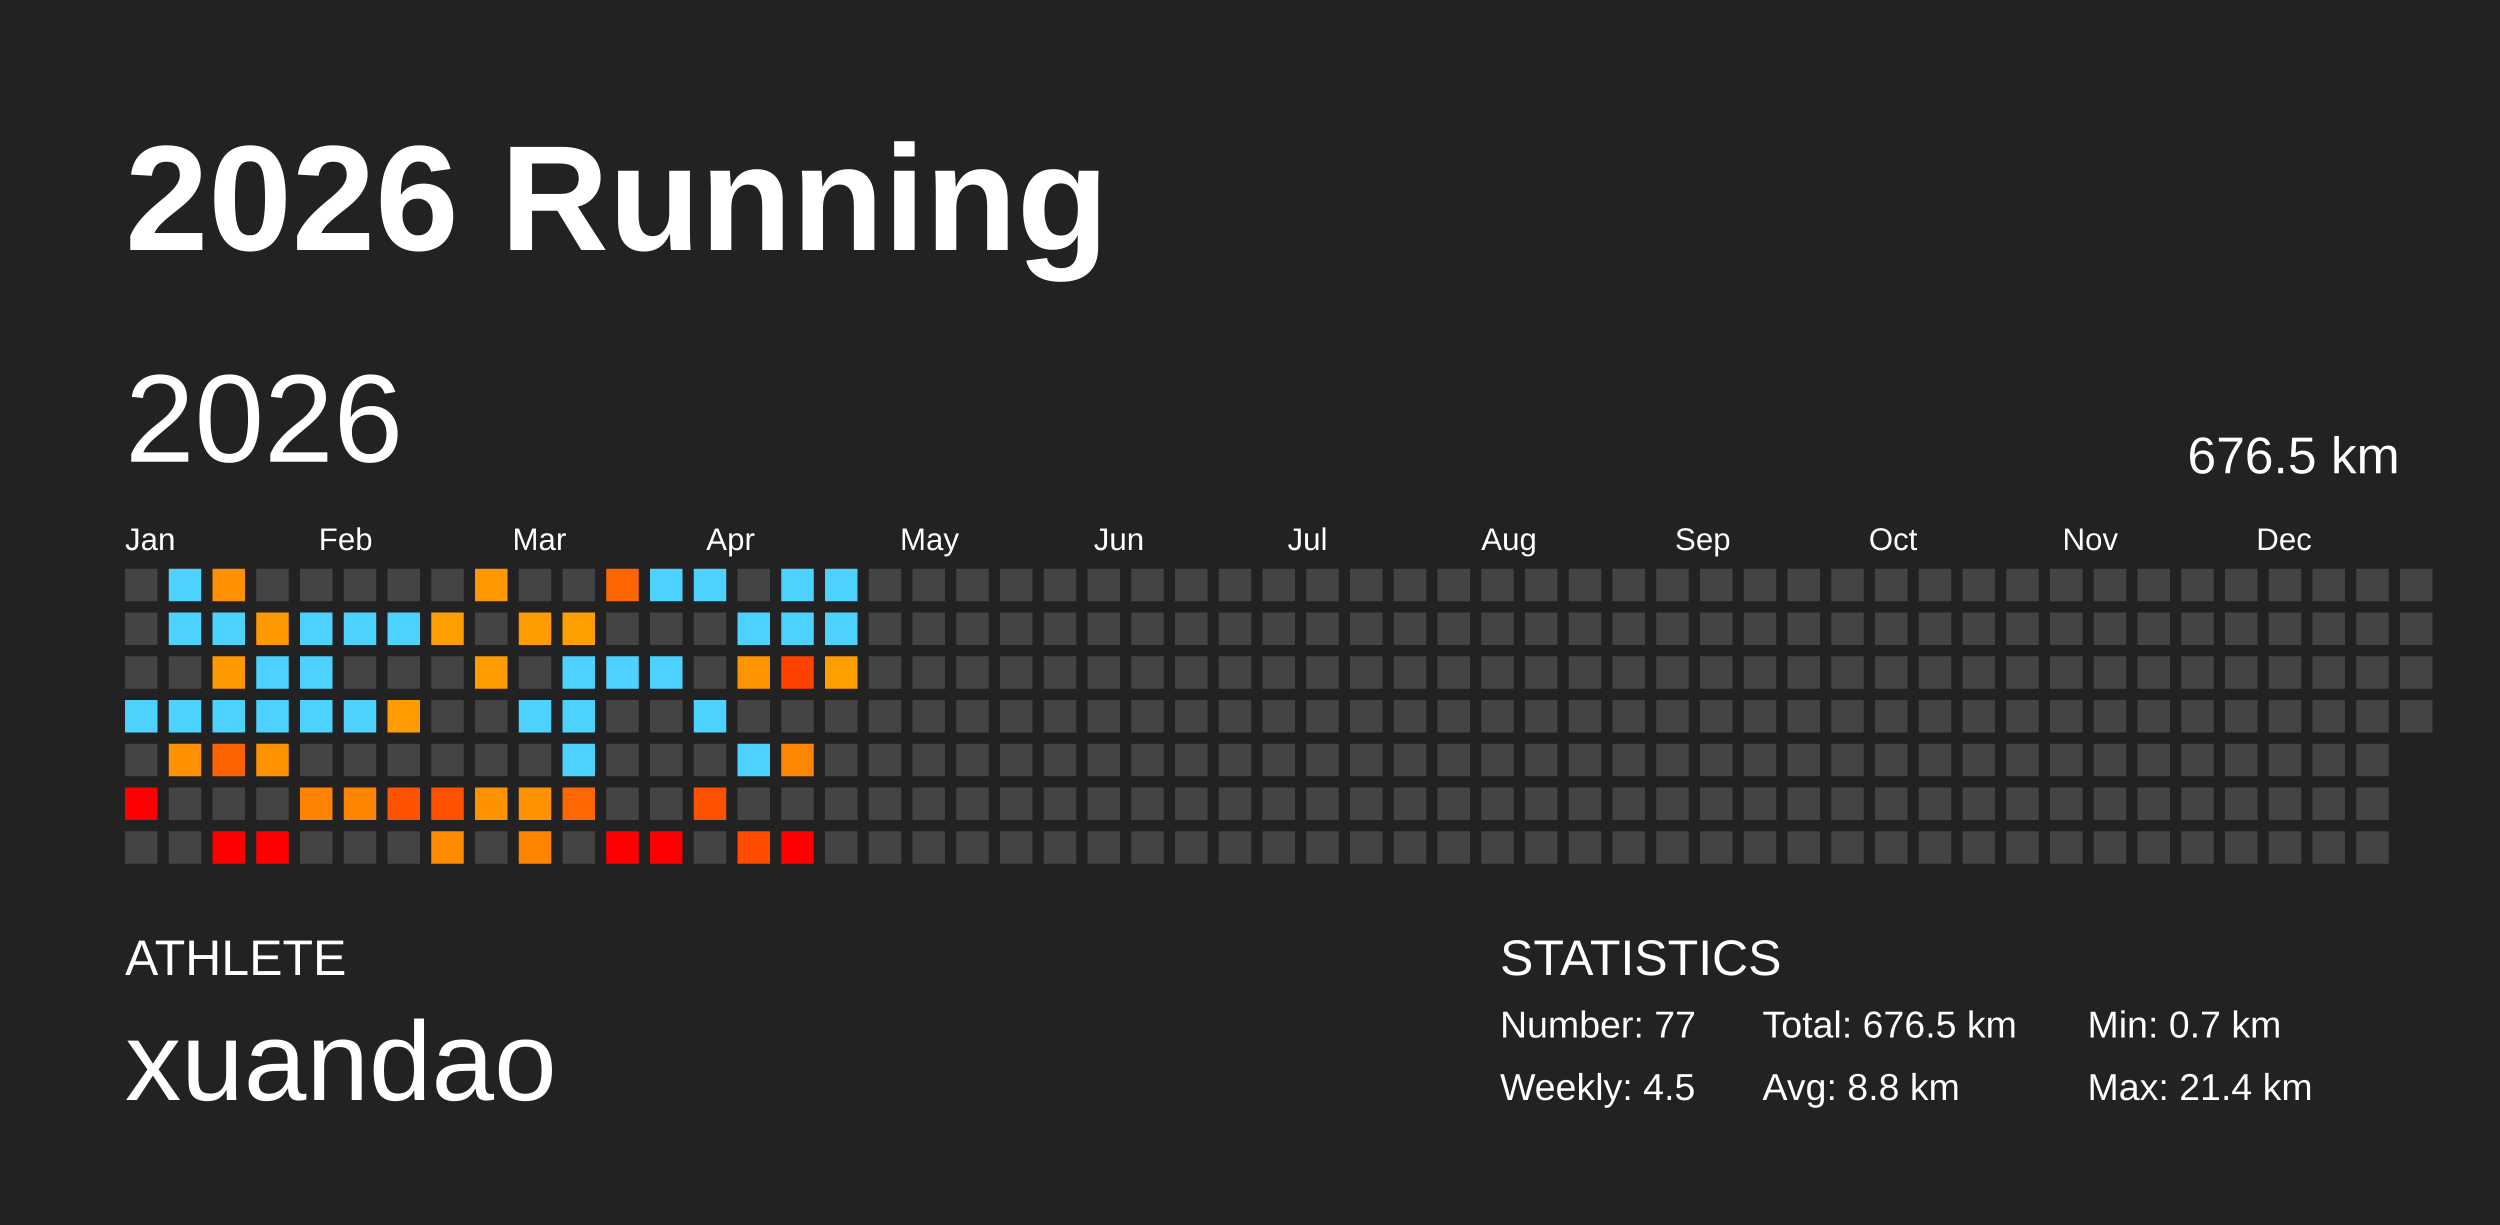
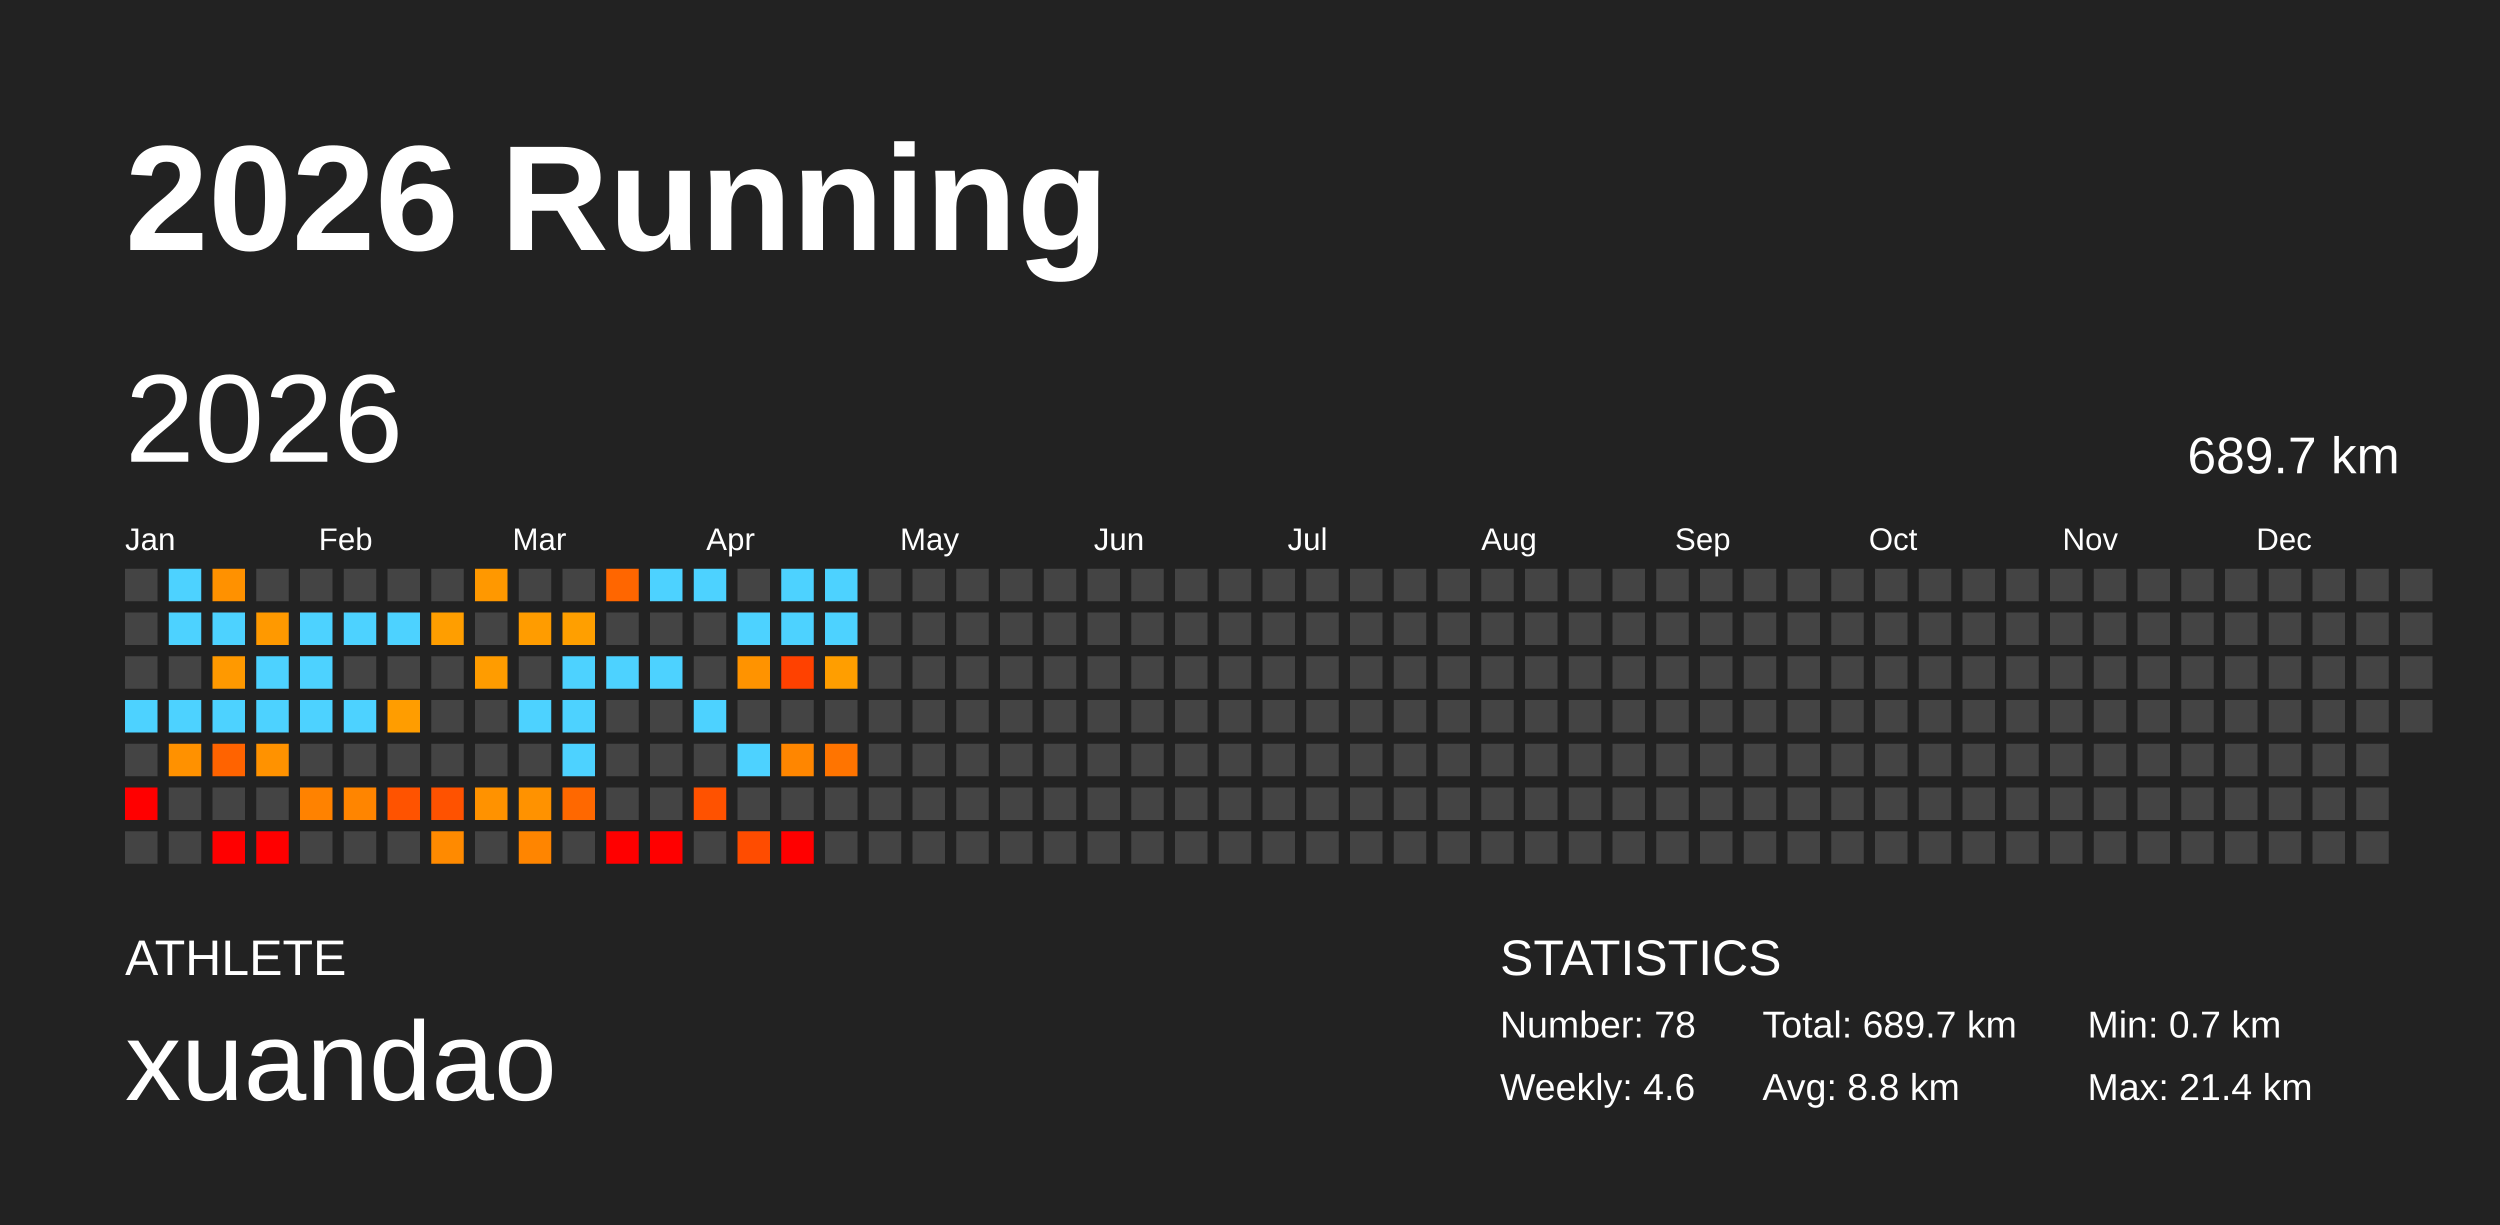
<svg xmlns="http://www.w3.org/2000/svg" baseProfile="full" height="98mm" version="1.1" viewBox="0,0,200,98" width="200mm">
  <defs />
  <rect fill="#222222" height="98" width="200" x="0" y="0" />
  <text fill="#FFFFFF" style="font-size:12px; font-family:Arial; font-weight:bold;" x="10" y="20">2026 Running</text>
  <text fill="#FFFFFF" style="font-size:4px; font-family:Arial" x="10" y="78">ATHLETE</text>
  <text fill="#FFFFFF" style="font-size:9px; font-family:Arial" x="10" y="88">xuandao</text>
  <text fill="#FFFFFF" style="font-size:4px; font-family:Arial" x="120" y="78">STATISTICS</text>
-   <text fill="#FFFFFF" style="font-size:3px; font-family:Arial" x="120" y="83">Number: 77</text>
-   <text fill="#FFFFFF" style="font-size:3px; font-family:Arial" x="120" y="88">Weekly: 4.5</text>
-   <text fill="#FFFFFF" style="font-size:3px; font-family:Arial" x="141" y="83">Total: 676.5 km</text>
+   <text fill="#FFFFFF" style="font-size:3px; font-family:Arial" x="120" y="83">Number: 78</text>
+   <text fill="#FFFFFF" style="font-size:3px; font-family:Arial" x="120" y="88">Weekly: 4.6</text>
+   <text fill="#FFFFFF" style="font-size:3px; font-family:Arial" x="141" y="83">Total: 689.7 km</text>
  <text fill="#FFFFFF" style="font-size:3px; font-family:Arial" x="141" y="88">Avg: 8.8 km</text>
  <text fill="#FFFFFF" style="font-size:3px; font-family:Arial" x="167" y="83">Min: 0.7 km</text>
  <text fill="#FFFFFF" style="font-size:3px; font-family:Arial" x="167" y="88">Max: 21.4 km</text>
  <text dominant-baseline="hanging" fill="#FFFFFF" style="font-size:10.0px; font-family:Arial;" x="10" y="30">2026</text>
-   <text dominant-baseline="hanging" fill="#FFFFFF" style="font-size:4.125px; font-family:Arial;" x="175" y="35">676.5 km</text>
+   <text dominant-baseline="hanging" fill="#FFFFFF" style="font-size:4.125px; font-family:Arial;" x="175" y="35">689.7 km</text>
  <text fill="#FFFFFF" style="font-size:2.5px; font-family:Arial" x="10.0" y="44">Jan</text>
  <text fill="#FFFFFF" style="font-size:2.5px; font-family:Arial" x="25.5" y="44">Feb</text>
  <text fill="#FFFFFF" style="font-size:2.5px; font-family:Arial" x="41.0" y="44">Mar</text>
  <text fill="#FFFFFF" style="font-size:2.5px; font-family:Arial" x="56.5" y="44">Apr</text>
  <text fill="#FFFFFF" style="font-size:2.5px; font-family:Arial" x="72.0" y="44">May</text>
  <text fill="#FFFFFF" style="font-size:2.5px; font-family:Arial" x="87.5" y="44">Jun</text>
  <text fill="#FFFFFF" style="font-size:2.5px; font-family:Arial" x="103.0" y="44">Jul</text>
  <text fill="#FFFFFF" style="font-size:2.5px; font-family:Arial" x="118.5" y="44">Aug</text>
  <text fill="#FFFFFF" style="font-size:2.5px; font-family:Arial" x="134.0" y="44">Sep</text>
  <text fill="#FFFFFF" style="font-size:2.5px; font-family:Arial" x="149.5" y="44">Oct</text>
  <text fill="#FFFFFF" style="font-size:2.5px; font-family:Arial" x="165.0" y="44">Nov</text>
  <text fill="#FFFFFF" style="font-size:2.5px; font-family:Arial" x="180.5" y="44">Dec</text>
  <rect fill="#444444" height="2.6" width="2.6" x="10.0" y="45.5" />
  <rect fill="#444444" height="2.6" width="2.6" x="10.0" y="49.0" />
  <rect fill="#444444" height="2.6" width="2.6" x="10.0" y="52.5" />
  <rect fill="#4dd2ff" height="2.6" width="2.6" x="10.0" y="56.0" />
  <rect fill="#444444" height="2.6" width="2.6" x="10.0" y="59.5" />
  <rect fill="red" height="2.6" width="2.6" x="10.0" y="63.0" />
  <rect fill="#444444" height="2.6" width="2.6" x="10.0" y="66.5" />
  <rect fill="#4dd2ff" height="2.6" width="2.6" x="13.5" y="45.5" />
  <rect fill="#4dd2ff" height="2.6" width="2.6" x="13.5" y="49.0" />
  <rect fill="#444444" height="2.6" width="2.6" x="13.5" y="52.5" />
  <rect fill="#4dd2ff" height="2.6" width="2.6" x="13.5" y="56.0" />
  <rect fill="#ff9100" height="2.6" width="2.6" x="13.5" y="59.5" />
  <rect fill="#444444" height="2.6" width="2.6" x="13.5" y="63.0" />
  <rect fill="#444444" height="2.6" width="2.6" x="13.5" y="66.5" />
  <rect fill="#ff9100" height="2.6" width="2.6" x="17.0" y="45.5" />
  <rect fill="#4dd2ff" height="2.6" width="2.6" x="17.0" y="49.0" />
  <rect fill="#ff9900" height="2.6" width="2.6" x="17.0" y="52.5" />
  <rect fill="#4dd2ff" height="2.6" width="2.6" x="17.0" y="56.0" />
  <rect fill="#ff6300" height="2.6" width="2.6" x="17.0" y="59.5" />
  <rect fill="#444444" height="2.6" width="2.6" x="17.0" y="63.0" />
  <rect fill="red" height="2.6" width="2.6" x="17.0" y="66.5" />
  <rect fill="#444444" height="2.6" width="2.6" x="20.5" y="45.5" />
  <rect fill="#ff9900" height="2.6" width="2.6" x="20.5" y="49.0" />
  <rect fill="#4dd2ff" height="2.6" width="2.6" x="20.5" y="52.5" />
  <rect fill="#4dd2ff" height="2.6" width="2.6" x="20.5" y="56.0" />
  <rect fill="#ff9200" height="2.6" width="2.6" x="20.5" y="59.5" />
  <rect fill="#444444" height="2.6" width="2.6" x="20.5" y="63.0" />
  <rect fill="red" height="2.6" width="2.6" x="20.5" y="66.5" />
  <rect fill="#444444" height="2.6" width="2.6" x="24.0" y="45.5" />
  <rect fill="#4dd2ff" height="2.6" width="2.6" x="24.0" y="49.0" />
  <rect fill="#4dd2ff" height="2.6" width="2.6" x="24.0" y="52.5" />
  <rect fill="#4dd2ff" height="2.6" width="2.6" x="24.0" y="56.0" />
  <rect fill="#444444" height="2.6" width="2.6" x="24.0" y="59.5" />
  <rect fill="#ff8200" height="2.6" width="2.6" x="24.0" y="63.0" />
  <rect fill="#444444" height="2.6" width="2.6" x="24.0" y="66.5" />
  <rect fill="#444444" height="2.6" width="2.6" x="27.5" y="45.5" />
  <rect fill="#4dd2ff" height="2.6" width="2.6" x="27.5" y="49.0" />
  <rect fill="#444444" height="2.6" width="2.6" x="27.5" y="52.5" />
  <rect fill="#4dd2ff" height="2.6" width="2.6" x="27.5" y="56.0" />
  <rect fill="#444444" height="2.6" width="2.6" x="27.5" y="59.5" />
  <rect fill="#ff8500" height="2.6" width="2.6" x="27.5" y="63.0" />
  <rect fill="#444444" height="2.6" width="2.6" x="27.5" y="66.5" />
  <rect fill="#444444" height="2.6" width="2.6" x="31.0" y="45.5" />
  <rect fill="#4dd2ff" height="2.6" width="2.6" x="31.0" y="49.0" />
  <rect fill="#444444" height="2.6" width="2.6" x="31.0" y="52.5" />
  <rect fill="#ff9d00" height="2.6" width="2.6" x="31.0" y="56.0" />
  <rect fill="#444444" height="2.6" width="2.6" x="31.0" y="59.5" />
  <rect fill="#ff5300" height="2.6" width="2.6" x="31.0" y="63.0" />
  <rect fill="#444444" height="2.6" width="2.6" x="31.0" y="66.5" />
  <rect fill="#444444" height="2.6" width="2.6" x="34.5" y="45.5" />
  <rect fill="#ff9e00" height="2.6" width="2.6" x="34.5" y="49.0" />
  <rect fill="#444444" height="2.6" width="2.6" x="34.5" y="52.5" />
  <rect fill="#444444" height="2.6" width="2.6" x="34.5" y="56.0" />
  <rect fill="#444444" height="2.6" width="2.6" x="34.5" y="59.5" />
  <rect fill="#ff5200" height="2.6" width="2.6" x="34.5" y="63.0" />
  <rect fill="#ff8a00" height="2.6" width="2.6" x="34.5" y="66.5" />
  <rect fill="#ff9800" height="2.6" width="2.6" x="38.0" y="45.5" />
  <rect fill="#444444" height="2.6" width="2.6" x="38.0" y="49.0" />
  <rect fill="#ff9c00" height="2.6" width="2.6" x="38.0" y="52.5" />
  <rect fill="#444444" height="2.6" width="2.6" x="38.0" y="56.0" />
  <rect fill="#444444" height="2.6" width="2.6" x="38.0" y="59.5" />
  <rect fill="#ff9200" height="2.6" width="2.6" x="38.0" y="63.0" />
  <rect fill="#444444" height="2.6" width="2.6" x="38.0" y="66.5" />
  <rect fill="#444444" height="2.6" width="2.6" x="41.5" y="45.5" />
  <rect fill="#ff9c00" height="2.6" width="2.6" x="41.5" y="49.0" />
  <rect fill="#444444" height="2.6" width="2.6" x="41.5" y="52.5" />
  <rect fill="#4dd2ff" height="2.6" width="2.6" x="41.5" y="56.0" />
  <rect fill="#444444" height="2.6" width="2.6" x="41.5" y="59.5" />
  <rect fill="#ff9200" height="2.6" width="2.6" x="41.5" y="63.0" />
  <rect fill="#ff8500" height="2.6" width="2.6" x="41.5" y="66.5" />
  <rect fill="#444444" height="2.6" width="2.6" x="45.0" y="45.5" />
  <rect fill="#ff9f00" height="2.6" width="2.6" x="45.0" y="49.0" />
  <rect fill="#4dd2ff" height="2.6" width="2.6" x="45.0" y="52.5" />
  <rect fill="#4dd2ff" height="2.6" width="2.6" x="45.0" y="56.0" />
  <rect fill="#4dd2ff" height="2.6" width="2.6" x="45.0" y="59.5" />
  <rect fill="#ff6800" height="2.6" width="2.6" x="45.0" y="63.0" />
  <rect fill="#444444" height="2.6" width="2.6" x="45.0" y="66.5" />
  <rect fill="#ff6600" height="2.6" width="2.6" x="48.5" y="45.5" />
  <rect fill="#444444" height="2.6" width="2.6" x="48.5" y="49.0" />
  <rect fill="#4dd2ff" height="2.6" width="2.6" x="48.5" y="52.5" />
  <rect fill="#444444" height="2.6" width="2.6" x="48.5" y="56.0" />
  <rect fill="#444444" height="2.6" width="2.6" x="48.5" y="59.5" />
  <rect fill="#444444" height="2.6" width="2.6" x="48.5" y="63.0" />
  <rect fill="red" height="2.6" width="2.6" x="48.5" y="66.5" />
  <rect fill="#4dd2ff" height="2.6" width="2.6" x="52.0" y="45.5" />
  <rect fill="#444444" height="2.6" width="2.6" x="52.0" y="49.0" />
  <rect fill="#4dd2ff" height="2.6" width="2.6" x="52.0" y="52.5" />
  <rect fill="#444444" height="2.6" width="2.6" x="52.0" y="56.0" />
  <rect fill="#444444" height="2.6" width="2.6" x="52.0" y="59.5" />
  <rect fill="#444444" height="2.6" width="2.6" x="52.0" y="63.0" />
  <rect fill="red" height="2.6" width="2.6" x="52.0" y="66.5" />
  <rect fill="#4dd2ff" height="2.6" width="2.6" x="55.5" y="45.5" />
  <rect fill="#444444" height="2.6" width="2.6" x="55.5" y="49.0" />
  <rect fill="#444444" height="2.6" width="2.6" x="55.5" y="52.5" />
  <rect fill="#4dd2ff" height="2.6" width="2.6" x="55.5" y="56.0" />
  <rect fill="#444444" height="2.6" width="2.6" x="55.5" y="59.5" />
  <rect fill="#ff5200" height="2.6" width="2.6" x="55.5" y="63.0" />
  <rect fill="#444444" height="2.6" width="2.6" x="55.5" y="66.5" />
  <rect fill="#444444" height="2.6" width="2.6" x="59.0" y="45.5" />
  <rect fill="#4dd2ff" height="2.6" width="2.6" x="59.0" y="49.0" />
  <rect fill="#ff9300" height="2.6" width="2.6" x="59.0" y="52.5" />
  <rect fill="#444444" height="2.6" width="2.6" x="59.0" y="56.0" />
  <rect fill="#4dd2ff" height="2.6" width="2.6" x="59.0" y="59.5" />
  <rect fill="#444444" height="2.6" width="2.6" x="59.0" y="63.0" />
  <rect fill="#ff4c00" height="2.6" width="2.6" x="59.0" y="66.5" />
  <rect fill="#4dd2ff" height="2.6" width="2.6" x="62.5" y="45.5" />
  <rect fill="#4dd2ff" height="2.6" width="2.6" x="62.5" y="49.0" />
  <rect fill="#ff4100" height="2.6" width="2.6" x="62.5" y="52.5" />
  <rect fill="#444444" height="2.6" width="2.6" x="62.5" y="56.0" />
  <rect fill="#ff8600" height="2.6" width="2.6" x="62.5" y="59.5" />
  <rect fill="#444444" height="2.6" width="2.6" x="62.5" y="63.0" />
  <rect fill="red" height="2.6" width="2.6" x="62.5" y="66.5" />
  <rect fill="#4dd2ff" height="2.6" width="2.6" x="66.0" y="45.5" />
  <rect fill="#4dd2ff" height="2.6" width="2.6" x="66.0" y="49.0" />
  <rect fill="#ff9e00" height="2.6" width="2.6" x="66.0" y="52.5" />
  <rect fill="#444444" height="2.6" width="2.6" x="66.0" y="56.0" />
-   <rect fill="#444444" height="2.6" width="2.6" x="66.0" y="59.5" />
+   <rect fill="#ff7400" height="2.6" width="2.6" x="66.0" y="59.5" />
  <rect fill="#444444" height="2.6" width="2.6" x="66.0" y="63.0" />
  <rect fill="#444444" height="2.6" width="2.6" x="66.0" y="66.5" />
  <rect fill="#444444" height="2.6" width="2.6" x="69.5" y="45.5" />
  <rect fill="#444444" height="2.6" width="2.6" x="69.5" y="49.0" />
  <rect fill="#444444" height="2.6" width="2.6" x="69.5" y="52.5" />
  <rect fill="#444444" height="2.6" width="2.6" x="69.5" y="56.0" />
  <rect fill="#444444" height="2.6" width="2.6" x="69.5" y="59.5" />
  <rect fill="#444444" height="2.6" width="2.6" x="69.5" y="63.0" />
  <rect fill="#444444" height="2.6" width="2.6" x="69.5" y="66.5" />
  <rect fill="#444444" height="2.6" width="2.6" x="73.0" y="45.5" />
  <rect fill="#444444" height="2.6" width="2.6" x="73.0" y="49.0" />
  <rect fill="#444444" height="2.6" width="2.6" x="73.0" y="52.5" />
  <rect fill="#444444" height="2.6" width="2.6" x="73.0" y="56.0" />
  <rect fill="#444444" height="2.6" width="2.6" x="73.0" y="59.5" />
  <rect fill="#444444" height="2.6" width="2.6" x="73.0" y="63.0" />
  <rect fill="#444444" height="2.6" width="2.6" x="73.0" y="66.5" />
  <rect fill="#444444" height="2.6" width="2.6" x="76.5" y="45.5" />
  <rect fill="#444444" height="2.6" width="2.6" x="76.5" y="49.0" />
  <rect fill="#444444" height="2.6" width="2.6" x="76.5" y="52.5" />
  <rect fill="#444444" height="2.6" width="2.6" x="76.5" y="56.0" />
  <rect fill="#444444" height="2.6" width="2.6" x="76.5" y="59.5" />
  <rect fill="#444444" height="2.6" width="2.6" x="76.5" y="63.0" />
  <rect fill="#444444" height="2.6" width="2.6" x="76.5" y="66.5" />
  <rect fill="#444444" height="2.6" width="2.6" x="80.0" y="45.5" />
  <rect fill="#444444" height="2.6" width="2.6" x="80.0" y="49.0" />
  <rect fill="#444444" height="2.6" width="2.6" x="80.0" y="52.5" />
  <rect fill="#444444" height="2.6" width="2.6" x="80.0" y="56.0" />
  <rect fill="#444444" height="2.6" width="2.6" x="80.0" y="59.5" />
  <rect fill="#444444" height="2.6" width="2.6" x="80.0" y="63.0" />
  <rect fill="#444444" height="2.6" width="2.6" x="80.0" y="66.5" />
  <rect fill="#444444" height="2.6" width="2.6" x="83.5" y="45.5" />
  <rect fill="#444444" height="2.6" width="2.6" x="83.5" y="49.0" />
  <rect fill="#444444" height="2.6" width="2.6" x="83.5" y="52.5" />
  <rect fill="#444444" height="2.6" width="2.6" x="83.5" y="56.0" />
  <rect fill="#444444" height="2.6" width="2.6" x="83.5" y="59.5" />
  <rect fill="#444444" height="2.6" width="2.6" x="83.5" y="63.0" />
  <rect fill="#444444" height="2.6" width="2.6" x="83.5" y="66.5" />
  <rect fill="#444444" height="2.6" width="2.6" x="87.0" y="45.5" />
  <rect fill="#444444" height="2.6" width="2.6" x="87.0" y="49.0" />
  <rect fill="#444444" height="2.6" width="2.6" x="87.0" y="52.5" />
  <rect fill="#444444" height="2.6" width="2.6" x="87.0" y="56.0" />
  <rect fill="#444444" height="2.6" width="2.6" x="87.0" y="59.5" />
  <rect fill="#444444" height="2.6" width="2.6" x="87.0" y="63.0" />
  <rect fill="#444444" height="2.6" width="2.6" x="87.0" y="66.5" />
  <rect fill="#444444" height="2.6" width="2.6" x="90.5" y="45.5" />
  <rect fill="#444444" height="2.6" width="2.6" x="90.5" y="49.0" />
  <rect fill="#444444" height="2.6" width="2.6" x="90.5" y="52.5" />
  <rect fill="#444444" height="2.6" width="2.6" x="90.5" y="56.0" />
  <rect fill="#444444" height="2.6" width="2.6" x="90.5" y="59.5" />
  <rect fill="#444444" height="2.6" width="2.6" x="90.5" y="63.0" />
  <rect fill="#444444" height="2.6" width="2.6" x="90.5" y="66.5" />
  <rect fill="#444444" height="2.6" width="2.6" x="94.0" y="45.5" />
  <rect fill="#444444" height="2.6" width="2.6" x="94.0" y="49.0" />
  <rect fill="#444444" height="2.6" width="2.6" x="94.0" y="52.5" />
  <rect fill="#444444" height="2.6" width="2.6" x="94.0" y="56.0" />
  <rect fill="#444444" height="2.6" width="2.6" x="94.0" y="59.5" />
  <rect fill="#444444" height="2.6" width="2.6" x="94.0" y="63.0" />
  <rect fill="#444444" height="2.6" width="2.6" x="94.0" y="66.5" />
  <rect fill="#444444" height="2.6" width="2.6" x="97.5" y="45.5" />
  <rect fill="#444444" height="2.6" width="2.6" x="97.5" y="49.0" />
  <rect fill="#444444" height="2.6" width="2.6" x="97.5" y="52.5" />
  <rect fill="#444444" height="2.6" width="2.6" x="97.5" y="56.0" />
  <rect fill="#444444" height="2.6" width="2.6" x="97.5" y="59.5" />
  <rect fill="#444444" height="2.6" width="2.6" x="97.5" y="63.0" />
  <rect fill="#444444" height="2.6" width="2.6" x="97.5" y="66.5" />
  <rect fill="#444444" height="2.6" width="2.6" x="101.0" y="45.5" />
  <rect fill="#444444" height="2.6" width="2.6" x="101.0" y="49.0" />
  <rect fill="#444444" height="2.6" width="2.6" x="101.0" y="52.5" />
  <rect fill="#444444" height="2.6" width="2.6" x="101.0" y="56.0" />
  <rect fill="#444444" height="2.6" width="2.6" x="101.0" y="59.5" />
  <rect fill="#444444" height="2.6" width="2.6" x="101.0" y="63.0" />
  <rect fill="#444444" height="2.6" width="2.6" x="101.0" y="66.5" />
  <rect fill="#444444" height="2.6" width="2.6" x="104.5" y="45.5" />
  <rect fill="#444444" height="2.6" width="2.6" x="104.5" y="49.0" />
  <rect fill="#444444" height="2.6" width="2.6" x="104.5" y="52.5" />
  <rect fill="#444444" height="2.6" width="2.6" x="104.5" y="56.0" />
  <rect fill="#444444" height="2.6" width="2.6" x="104.5" y="59.5" />
  <rect fill="#444444" height="2.6" width="2.6" x="104.5" y="63.0" />
  <rect fill="#444444" height="2.6" width="2.6" x="104.5" y="66.5" />
  <rect fill="#444444" height="2.6" width="2.6" x="108.0" y="45.5" />
  <rect fill="#444444" height="2.6" width="2.6" x="108.0" y="49.0" />
  <rect fill="#444444" height="2.6" width="2.6" x="108.0" y="52.5" />
  <rect fill="#444444" height="2.6" width="2.6" x="108.0" y="56.0" />
  <rect fill="#444444" height="2.6" width="2.6" x="108.0" y="59.5" />
  <rect fill="#444444" height="2.6" width="2.6" x="108.0" y="63.0" />
  <rect fill="#444444" height="2.6" width="2.6" x="108.0" y="66.5" />
  <rect fill="#444444" height="2.6" width="2.6" x="111.5" y="45.5" />
  <rect fill="#444444" height="2.6" width="2.6" x="111.5" y="49.0" />
  <rect fill="#444444" height="2.6" width="2.6" x="111.5" y="52.5" />
  <rect fill="#444444" height="2.6" width="2.6" x="111.5" y="56.0" />
  <rect fill="#444444" height="2.6" width="2.6" x="111.5" y="59.5" />
  <rect fill="#444444" height="2.6" width="2.6" x="111.5" y="63.0" />
  <rect fill="#444444" height="2.6" width="2.6" x="111.5" y="66.5" />
  <rect fill="#444444" height="2.6" width="2.6" x="115.0" y="45.5" />
  <rect fill="#444444" height="2.6" width="2.6" x="115.0" y="49.0" />
  <rect fill="#444444" height="2.6" width="2.6" x="115.0" y="52.5" />
  <rect fill="#444444" height="2.6" width="2.6" x="115.0" y="56.0" />
  <rect fill="#444444" height="2.6" width="2.6" x="115.0" y="59.5" />
  <rect fill="#444444" height="2.6" width="2.6" x="115.0" y="63.0" />
  <rect fill="#444444" height="2.6" width="2.6" x="115.0" y="66.5" />
  <rect fill="#444444" height="2.6" width="2.6" x="118.5" y="45.5" />
  <rect fill="#444444" height="2.6" width="2.6" x="118.5" y="49.0" />
  <rect fill="#444444" height="2.6" width="2.6" x="118.5" y="52.5" />
  <rect fill="#444444" height="2.6" width="2.6" x="118.5" y="56.0" />
  <rect fill="#444444" height="2.6" width="2.6" x="118.5" y="59.5" />
  <rect fill="#444444" height="2.6" width="2.6" x="118.5" y="63.0" />
  <rect fill="#444444" height="2.6" width="2.6" x="118.5" y="66.5" />
  <rect fill="#444444" height="2.6" width="2.6" x="122.0" y="45.5" />
  <rect fill="#444444" height="2.6" width="2.6" x="122.0" y="49.0" />
  <rect fill="#444444" height="2.6" width="2.6" x="122.0" y="52.5" />
  <rect fill="#444444" height="2.6" width="2.6" x="122.0" y="56.0" />
  <rect fill="#444444" height="2.6" width="2.6" x="122.0" y="59.5" />
  <rect fill="#444444" height="2.6" width="2.6" x="122.0" y="63.0" />
  <rect fill="#444444" height="2.6" width="2.6" x="122.0" y="66.5" />
  <rect fill="#444444" height="2.6" width="2.6" x="125.5" y="45.5" />
  <rect fill="#444444" height="2.6" width="2.6" x="125.5" y="49.0" />
  <rect fill="#444444" height="2.6" width="2.6" x="125.5" y="52.5" />
  <rect fill="#444444" height="2.6" width="2.6" x="125.5" y="56.0" />
  <rect fill="#444444" height="2.6" width="2.6" x="125.5" y="59.5" />
  <rect fill="#444444" height="2.6" width="2.6" x="125.5" y="63.0" />
  <rect fill="#444444" height="2.6" width="2.6" x="125.5" y="66.5" />
  <rect fill="#444444" height="2.6" width="2.6" x="129.0" y="45.5" />
  <rect fill="#444444" height="2.6" width="2.6" x="129.0" y="49.0" />
  <rect fill="#444444" height="2.6" width="2.6" x="129.0" y="52.5" />
  <rect fill="#444444" height="2.6" width="2.6" x="129.0" y="56.0" />
  <rect fill="#444444" height="2.6" width="2.6" x="129.0" y="59.5" />
  <rect fill="#444444" height="2.6" width="2.6" x="129.0" y="63.0" />
  <rect fill="#444444" height="2.6" width="2.6" x="129.0" y="66.5" />
  <rect fill="#444444" height="2.6" width="2.6" x="132.5" y="45.5" />
  <rect fill="#444444" height="2.6" width="2.6" x="132.5" y="49.0" />
  <rect fill="#444444" height="2.6" width="2.6" x="132.5" y="52.5" />
  <rect fill="#444444" height="2.6" width="2.6" x="132.5" y="56.0" />
  <rect fill="#444444" height="2.6" width="2.6" x="132.5" y="59.5" />
  <rect fill="#444444" height="2.6" width="2.6" x="132.5" y="63.0" />
  <rect fill="#444444" height="2.6" width="2.6" x="132.5" y="66.5" />
  <rect fill="#444444" height="2.6" width="2.6" x="136.0" y="45.5" />
  <rect fill="#444444" height="2.6" width="2.6" x="136.0" y="49.0" />
  <rect fill="#444444" height="2.6" width="2.6" x="136.0" y="52.5" />
  <rect fill="#444444" height="2.6" width="2.6" x="136.0" y="56.0" />
  <rect fill="#444444" height="2.6" width="2.6" x="136.0" y="59.5" />
  <rect fill="#444444" height="2.6" width="2.6" x="136.0" y="63.0" />
  <rect fill="#444444" height="2.6" width="2.6" x="136.0" y="66.5" />
  <rect fill="#444444" height="2.6" width="2.6" x="139.5" y="45.5" />
  <rect fill="#444444" height="2.6" width="2.6" x="139.5" y="49.0" />
  <rect fill="#444444" height="2.6" width="2.6" x="139.5" y="52.5" />
  <rect fill="#444444" height="2.6" width="2.6" x="139.5" y="56.0" />
  <rect fill="#444444" height="2.6" width="2.6" x="139.5" y="59.5" />
  <rect fill="#444444" height="2.6" width="2.6" x="139.5" y="63.0" />
  <rect fill="#444444" height="2.6" width="2.6" x="139.5" y="66.5" />
  <rect fill="#444444" height="2.6" width="2.6" x="143.0" y="45.5" />
  <rect fill="#444444" height="2.6" width="2.6" x="143.0" y="49.0" />
  <rect fill="#444444" height="2.6" width="2.6" x="143.0" y="52.5" />
  <rect fill="#444444" height="2.6" width="2.6" x="143.0" y="56.0" />
  <rect fill="#444444" height="2.6" width="2.6" x="143.0" y="59.5" />
  <rect fill="#444444" height="2.6" width="2.6" x="143.0" y="63.0" />
  <rect fill="#444444" height="2.6" width="2.6" x="143.0" y="66.5" />
  <rect fill="#444444" height="2.6" width="2.6" x="146.5" y="45.5" />
  <rect fill="#444444" height="2.6" width="2.6" x="146.5" y="49.0" />
  <rect fill="#444444" height="2.6" width="2.6" x="146.5" y="52.5" />
  <rect fill="#444444" height="2.6" width="2.6" x="146.5" y="56.0" />
  <rect fill="#444444" height="2.6" width="2.6" x="146.5" y="59.5" />
  <rect fill="#444444" height="2.6" width="2.6" x="146.5" y="63.0" />
  <rect fill="#444444" height="2.6" width="2.6" x="146.5" y="66.5" />
  <rect fill="#444444" height="2.6" width="2.6" x="150.0" y="45.5" />
  <rect fill="#444444" height="2.6" width="2.6" x="150.0" y="49.0" />
  <rect fill="#444444" height="2.6" width="2.6" x="150.0" y="52.5" />
  <rect fill="#444444" height="2.6" width="2.6" x="150.0" y="56.0" />
  <rect fill="#444444" height="2.6" width="2.6" x="150.0" y="59.5" />
  <rect fill="#444444" height="2.6" width="2.6" x="150.0" y="63.0" />
  <rect fill="#444444" height="2.6" width="2.6" x="150.0" y="66.5" />
  <rect fill="#444444" height="2.6" width="2.6" x="153.5" y="45.5" />
  <rect fill="#444444" height="2.6" width="2.6" x="153.5" y="49.0" />
  <rect fill="#444444" height="2.6" width="2.6" x="153.5" y="52.5" />
  <rect fill="#444444" height="2.6" width="2.6" x="153.5" y="56.0" />
  <rect fill="#444444" height="2.6" width="2.6" x="153.5" y="59.5" />
  <rect fill="#444444" height="2.6" width="2.6" x="153.5" y="63.0" />
  <rect fill="#444444" height="2.6" width="2.6" x="153.5" y="66.5" />
  <rect fill="#444444" height="2.6" width="2.6" x="157.0" y="45.5" />
  <rect fill="#444444" height="2.6" width="2.6" x="157.0" y="49.0" />
  <rect fill="#444444" height="2.6" width="2.6" x="157.0" y="52.5" />
  <rect fill="#444444" height="2.6" width="2.6" x="157.0" y="56.0" />
  <rect fill="#444444" height="2.6" width="2.6" x="157.0" y="59.5" />
  <rect fill="#444444" height="2.6" width="2.6" x="157.0" y="63.0" />
  <rect fill="#444444" height="2.6" width="2.6" x="157.0" y="66.5" />
  <rect fill="#444444" height="2.6" width="2.6" x="160.5" y="45.5" />
  <rect fill="#444444" height="2.6" width="2.6" x="160.5" y="49.0" />
  <rect fill="#444444" height="2.6" width="2.6" x="160.5" y="52.5" />
  <rect fill="#444444" height="2.6" width="2.6" x="160.5" y="56.0" />
  <rect fill="#444444" height="2.6" width="2.6" x="160.5" y="59.5" />
  <rect fill="#444444" height="2.6" width="2.6" x="160.5" y="63.0" />
  <rect fill="#444444" height="2.6" width="2.6" x="160.5" y="66.5" />
  <rect fill="#444444" height="2.6" width="2.6" x="164.0" y="45.5" />
  <rect fill="#444444" height="2.6" width="2.6" x="164.0" y="49.0" />
  <rect fill="#444444" height="2.6" width="2.6" x="164.0" y="52.5" />
  <rect fill="#444444" height="2.6" width="2.6" x="164.0" y="56.0" />
  <rect fill="#444444" height="2.6" width="2.6" x="164.0" y="59.5" />
  <rect fill="#444444" height="2.6" width="2.6" x="164.0" y="63.0" />
  <rect fill="#444444" height="2.6" width="2.6" x="164.0" y="66.5" />
  <rect fill="#444444" height="2.6" width="2.6" x="167.5" y="45.5" />
  <rect fill="#444444" height="2.6" width="2.6" x="167.5" y="49.0" />
  <rect fill="#444444" height="2.6" width="2.6" x="167.5" y="52.5" />
  <rect fill="#444444" height="2.6" width="2.6" x="167.5" y="56.0" />
  <rect fill="#444444" height="2.6" width="2.6" x="167.5" y="59.5" />
  <rect fill="#444444" height="2.6" width="2.6" x="167.5" y="63.0" />
  <rect fill="#444444" height="2.6" width="2.6" x="167.5" y="66.5" />
  <rect fill="#444444" height="2.6" width="2.6" x="171.0" y="45.5" />
  <rect fill="#444444" height="2.6" width="2.6" x="171.0" y="49.0" />
  <rect fill="#444444" height="2.6" width="2.6" x="171.0" y="52.5" />
  <rect fill="#444444" height="2.6" width="2.6" x="171.0" y="56.0" />
  <rect fill="#444444" height="2.6" width="2.6" x="171.0" y="59.5" />
  <rect fill="#444444" height="2.6" width="2.6" x="171.0" y="63.0" />
  <rect fill="#444444" height="2.6" width="2.6" x="171.0" y="66.5" />
  <rect fill="#444444" height="2.6" width="2.6" x="174.5" y="45.5" />
  <rect fill="#444444" height="2.6" width="2.6" x="174.5" y="49.0" />
  <rect fill="#444444" height="2.6" width="2.6" x="174.5" y="52.5" />
  <rect fill="#444444" height="2.6" width="2.6" x="174.5" y="56.0" />
  <rect fill="#444444" height="2.6" width="2.6" x="174.5" y="59.5" />
  <rect fill="#444444" height="2.6" width="2.6" x="174.5" y="63.0" />
  <rect fill="#444444" height="2.6" width="2.6" x="174.5" y="66.5" />
  <rect fill="#444444" height="2.6" width="2.6" x="178.0" y="45.5" />
  <rect fill="#444444" height="2.6" width="2.6" x="178.0" y="49.0" />
  <rect fill="#444444" height="2.6" width="2.6" x="178.0" y="52.5" />
  <rect fill="#444444" height="2.6" width="2.6" x="178.0" y="56.0" />
  <rect fill="#444444" height="2.6" width="2.6" x="178.0" y="59.5" />
  <rect fill="#444444" height="2.6" width="2.6" x="178.0" y="63.0" />
  <rect fill="#444444" height="2.6" width="2.6" x="178.0" y="66.5" />
  <rect fill="#444444" height="2.6" width="2.6" x="181.5" y="45.5" />
  <rect fill="#444444" height="2.6" width="2.6" x="181.5" y="49.0" />
  <rect fill="#444444" height="2.6" width="2.6" x="181.5" y="52.5" />
  <rect fill="#444444" height="2.6" width="2.6" x="181.5" y="56.0" />
  <rect fill="#444444" height="2.6" width="2.6" x="181.5" y="59.5" />
  <rect fill="#444444" height="2.6" width="2.6" x="181.5" y="63.0" />
  <rect fill="#444444" height="2.6" width="2.6" x="181.5" y="66.5" />
  <rect fill="#444444" height="2.6" width="2.6" x="185.0" y="45.5" />
  <rect fill="#444444" height="2.6" width="2.6" x="185.0" y="49.0" />
  <rect fill="#444444" height="2.6" width="2.6" x="185.0" y="52.5" />
  <rect fill="#444444" height="2.6" width="2.6" x="185.0" y="56.0" />
  <rect fill="#444444" height="2.6" width="2.6" x="185.0" y="59.5" />
  <rect fill="#444444" height="2.6" width="2.6" x="185.0" y="63.0" />
  <rect fill="#444444" height="2.6" width="2.6" x="185.0" y="66.5" />
  <rect fill="#444444" height="2.6" width="2.6" x="188.5" y="45.5" />
  <rect fill="#444444" height="2.6" width="2.6" x="188.5" y="49.0" />
  <rect fill="#444444" height="2.6" width="2.6" x="188.5" y="52.5" />
  <rect fill="#444444" height="2.6" width="2.6" x="188.5" y="56.0" />
  <rect fill="#444444" height="2.6" width="2.6" x="188.5" y="59.5" />
  <rect fill="#444444" height="2.6" width="2.6" x="188.5" y="63.0" />
  <rect fill="#444444" height="2.6" width="2.6" x="188.5" y="66.5" />
  <rect fill="#444444" height="2.6" width="2.6" x="192.0" y="45.5" />
  <rect fill="#444444" height="2.6" width="2.6" x="192.0" y="49.0" />
  <rect fill="#444444" height="2.6" width="2.6" x="192.0" y="52.5" />
  <rect fill="#444444" height="2.6" width="2.6" x="192.0" y="56.0" />
</svg>
